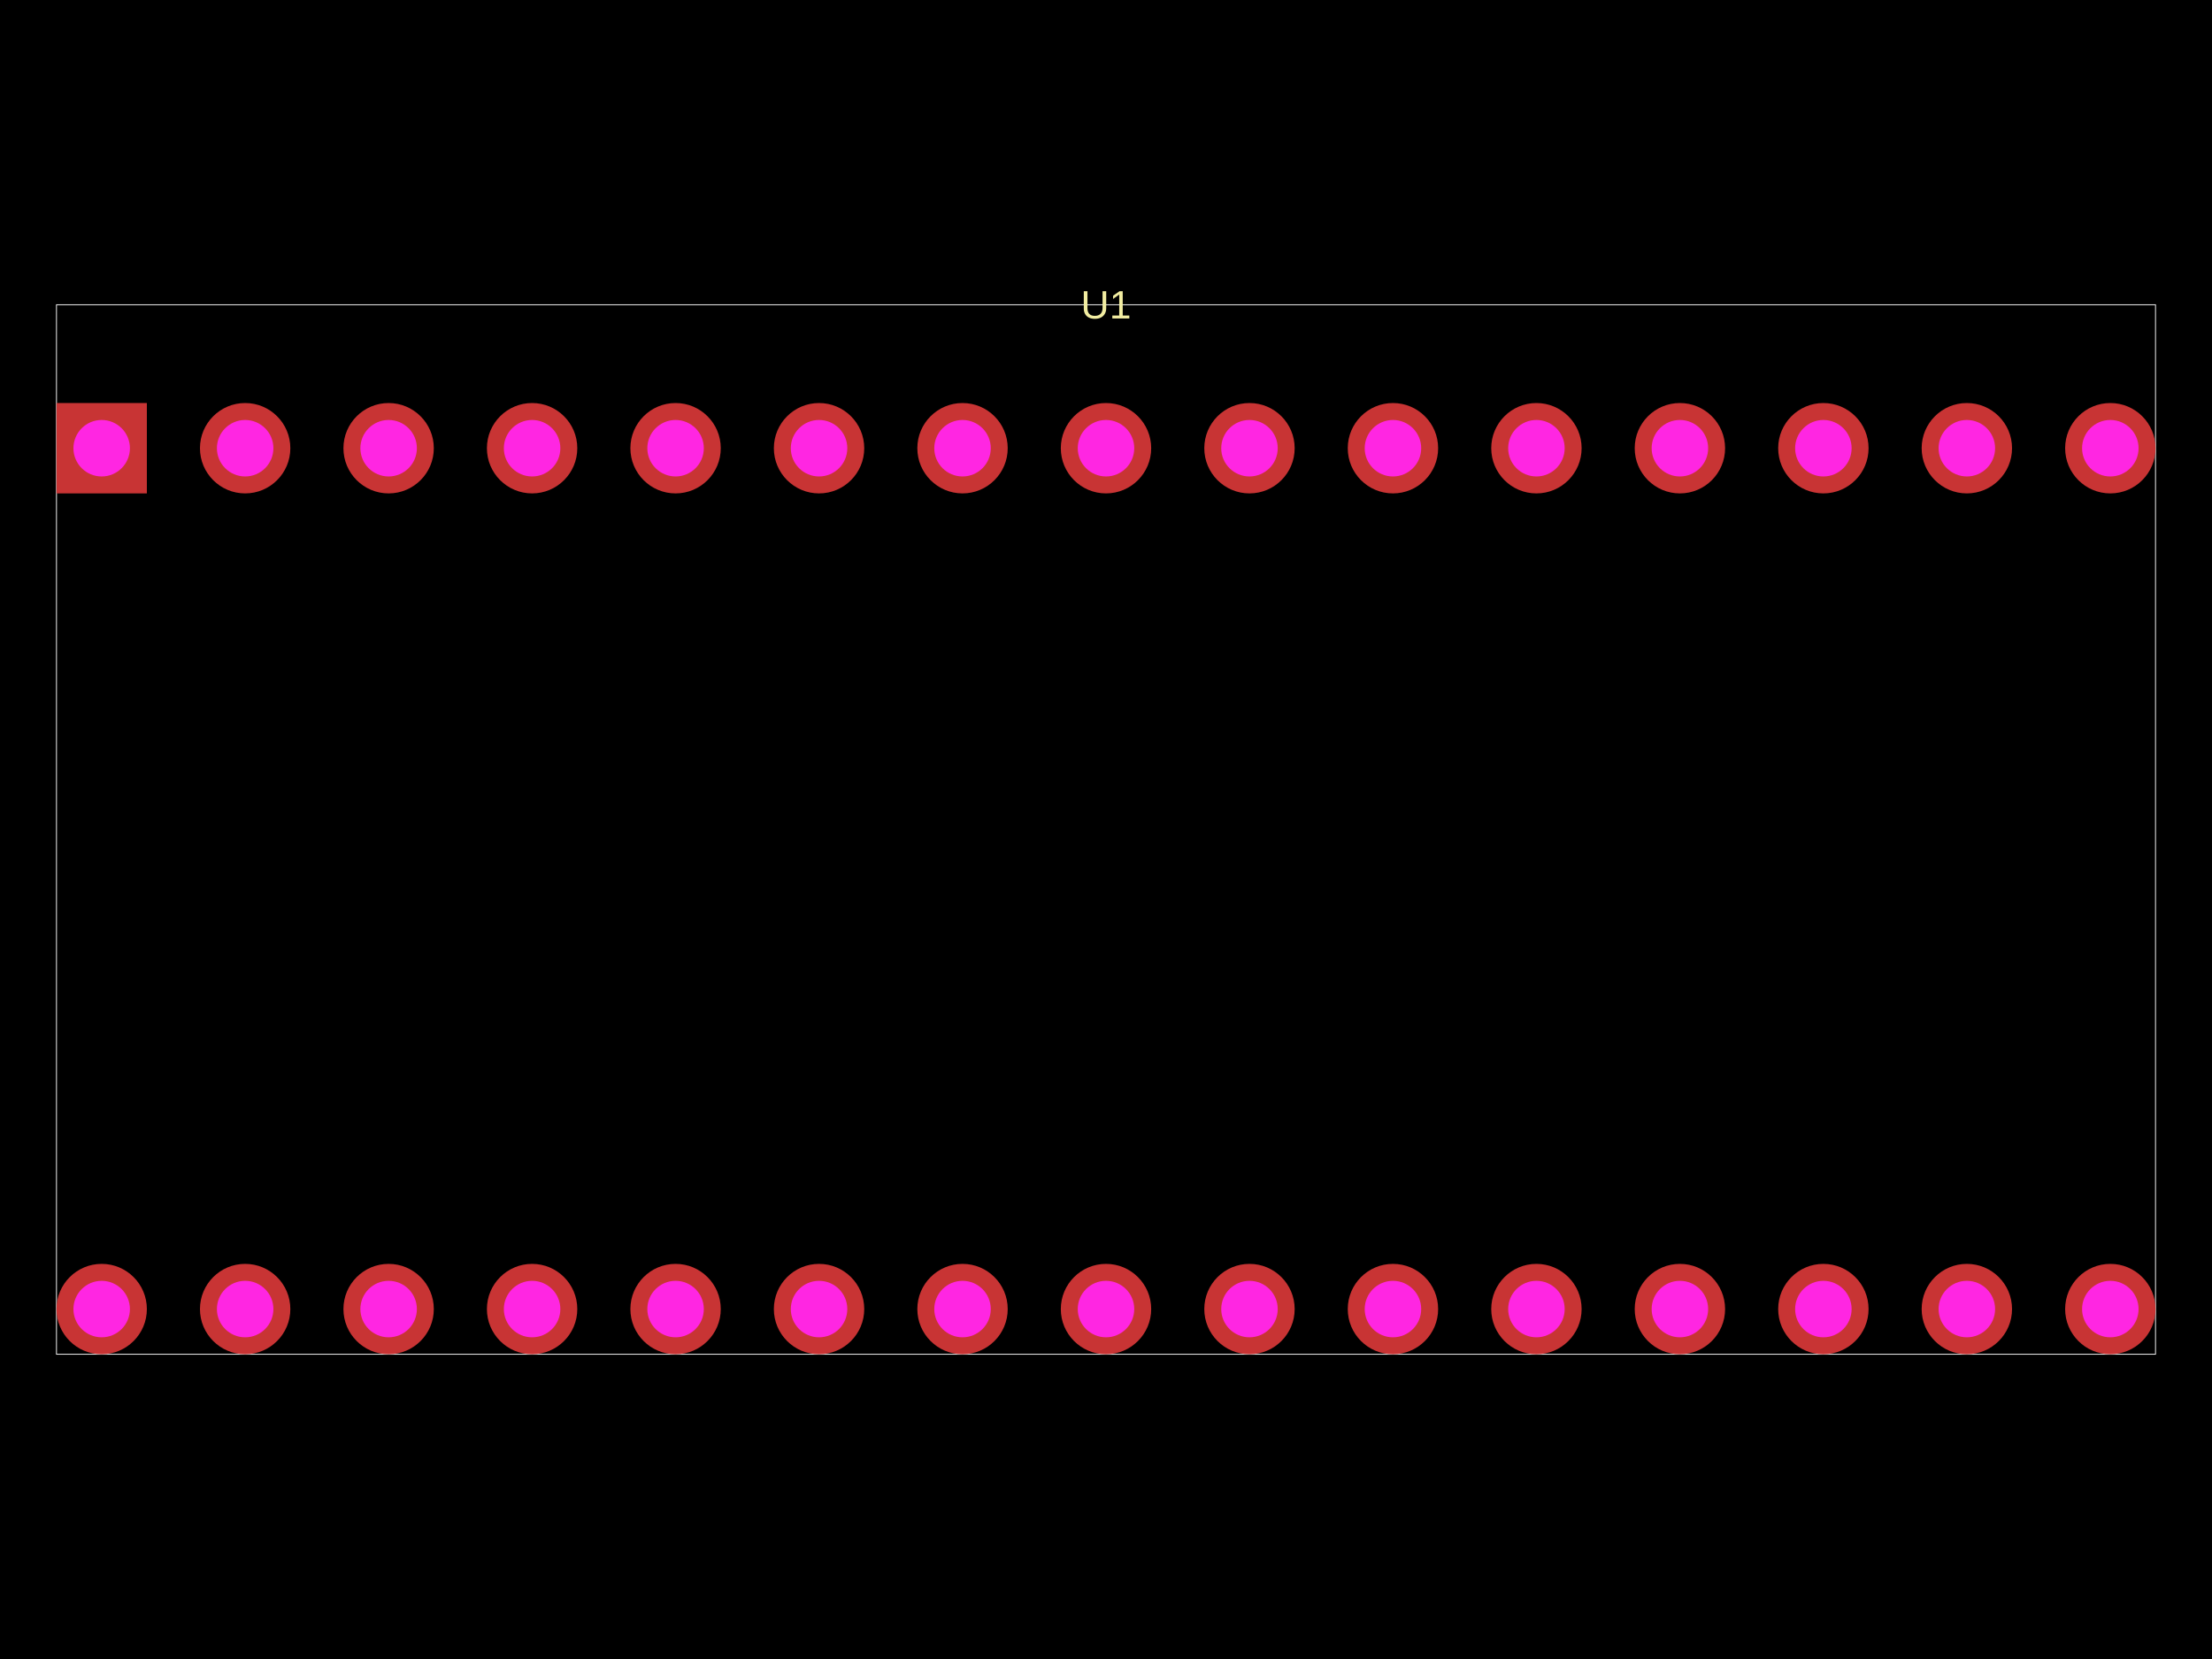
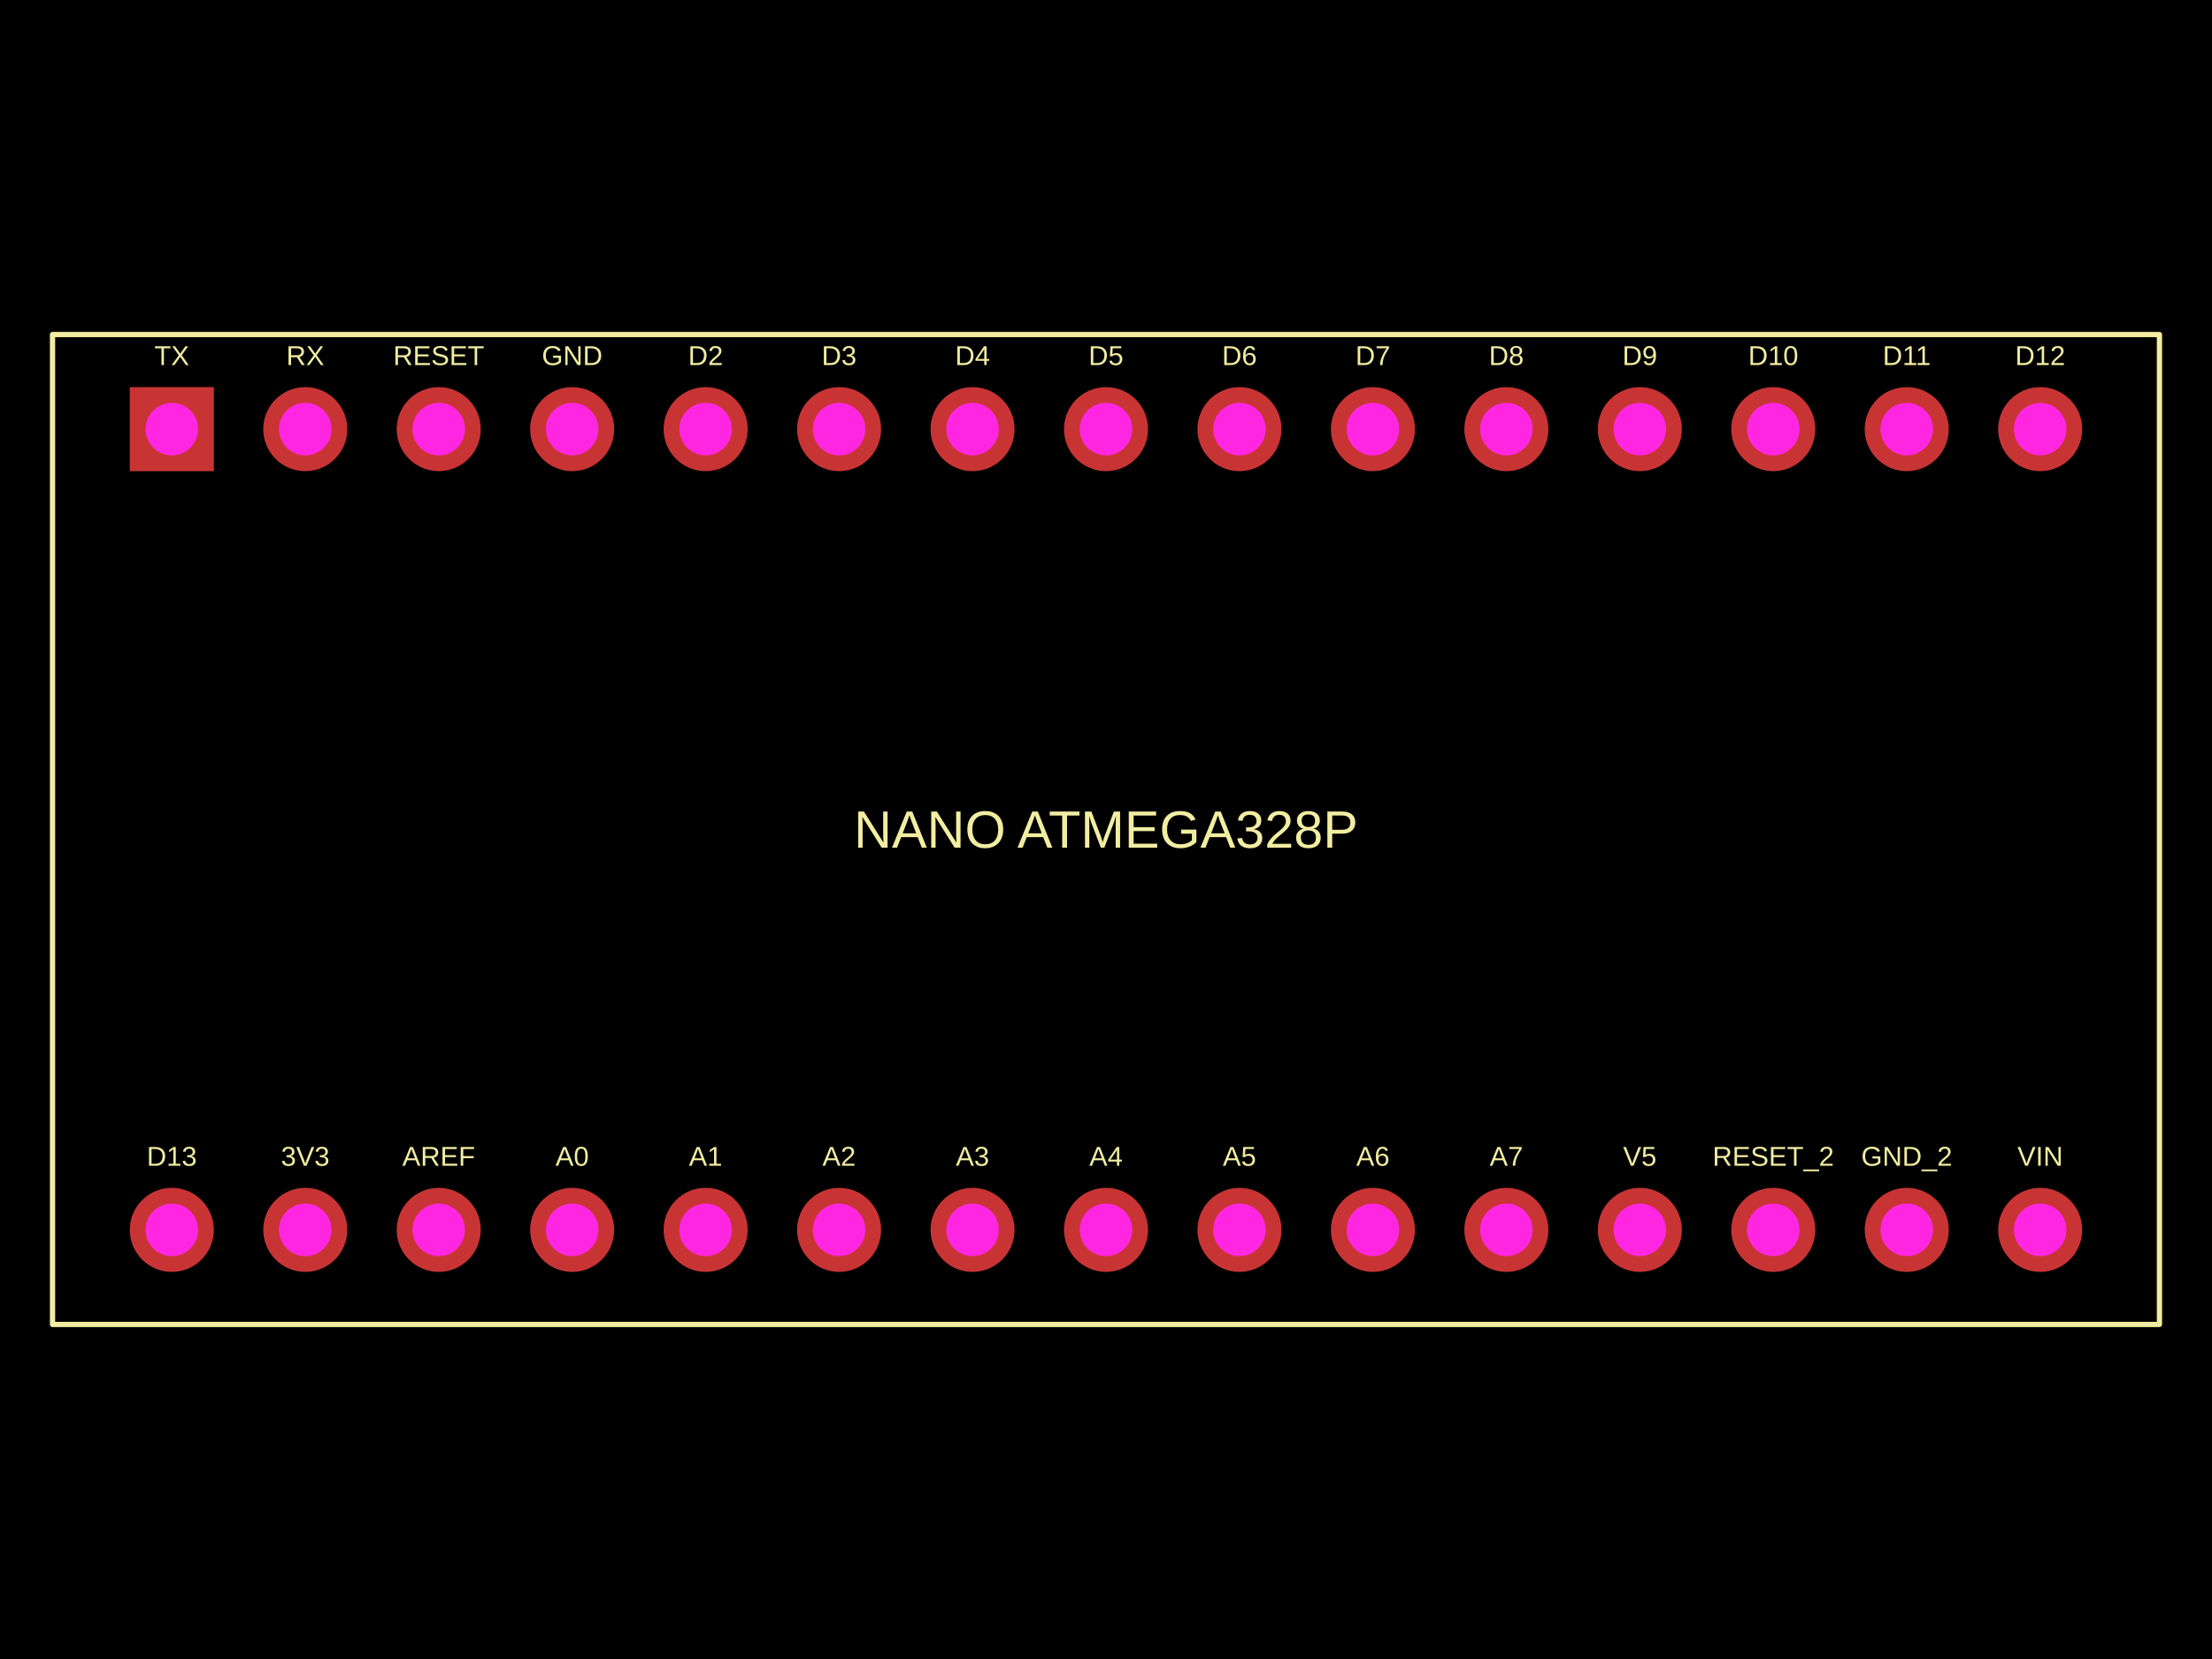
- <svg xmlns="http://www.w3.org/2000/svg" width="800" height="600" data-software-used-string="@tscircuit/core@0.0.1565">
+ <svg xmlns="http://www.w3.org/2000/svg" width="800" height="600" data-software-used-string="@tscircuit/core@0.0.1580">
  <style />
  <rect class="boundary" x="0" y="0" fill="#000" width="800" height="600" data-type="pcb_background" data-pcb-layer="global" />
-   <rect class="pcb-boundary" fill="none" stroke="#fff" stroke-width="0.3" x="20.429" y="110.215" width="759.142" height="379.571" data-type="pcb_boundary" data-pcb-layer="global" />
-   <text x="0" y="0" dx="0" dy="0" fill="#f2eda1" font-family="Arial, sans-serif" font-size="14.3" text-anchor="middle" dominant-baseline="central" transform="matrix(1,0,0,1,400,110.2145)" class="pcb-silkscreen-text pcb-silkscreen-top" data-pcb-silkscreen-text-id="pcb_silkscreen_text_0" stroke="none" data-type="pcb_silkscreen_text" data-pcb-layer="top">U1</text>
+   <rect class="pcb-boundary" fill="none" stroke="#fff" stroke-width="0.3" x="19.002" y="120.998" width="761.995" height="358.005" data-type="pcb_boundary" data-pcb-layer="global" />
+   <text x="0" y="0" dx="0" dy="0" fill="#f2eda1" font-family="Arial, sans-serif" font-size="9.881" text-anchor="middle" dominant-baseline="central" transform="matrix(1,0,0,1,62.13777,128.5986)" class="pcb-silkscreen-text pcb-silkscreen-top" data-pcb-silkscreen-text-id="pcb_silkscreen_text_0" stroke="none" data-type="pcb_silkscreen_text" data-pcb-layer="top">TX</text>
+   <text x="0" y="0" dx="0" dy="0" fill="#f2eda1" font-family="Arial, sans-serif" font-size="9.881" text-anchor="middle" dominant-baseline="central" transform="matrix(1,0,0,1,110.4038,128.5986)" class="pcb-silkscreen-text pcb-silkscreen-top" data-pcb-silkscreen-text-id="pcb_silkscreen_text_1" stroke="none" data-type="pcb_silkscreen_text" data-pcb-layer="top">RX</text>
+   <text x="0" y="0" dx="0" dy="0" fill="#f2eda1" font-family="Arial, sans-serif" font-size="9.881" text-anchor="middle" dominant-baseline="central" transform="matrix(1,0,0,1,158.6698,128.5986)" class="pcb-silkscreen-text pcb-silkscreen-top" data-pcb-silkscreen-text-id="pcb_silkscreen_text_2" stroke="none" data-type="pcb_silkscreen_text" data-pcb-layer="top">RESET</text>
+   <text x="0" y="0" dx="0" dy="0" fill="#f2eda1" font-family="Arial, sans-serif" font-size="9.881" text-anchor="middle" dominant-baseline="central" transform="matrix(1,0,0,1,206.9359,128.5986)" class="pcb-silkscreen-text pcb-silkscreen-top" data-pcb-silkscreen-text-id="pcb_silkscreen_text_3" stroke="none" data-type="pcb_silkscreen_text" data-pcb-layer="top">GND</text>
+   <text x="0" y="0" dx="0" dy="0" fill="#f2eda1" font-family="Arial, sans-serif" font-size="9.881" text-anchor="middle" dominant-baseline="central" transform="matrix(1,0,0,1,255.2019,128.5986)" class="pcb-silkscreen-text pcb-silkscreen-top" data-pcb-silkscreen-text-id="pcb_silkscreen_text_4" stroke="none" data-type="pcb_silkscreen_text" data-pcb-layer="top">D2</text>
+   <text x="0" y="0" dx="0" dy="0" fill="#f2eda1" font-family="Arial, sans-serif" font-size="9.881" text-anchor="middle" dominant-baseline="central" transform="matrix(1,0,0,1,303.4679,128.5986)" class="pcb-silkscreen-text pcb-silkscreen-top" data-pcb-silkscreen-text-id="pcb_silkscreen_text_5" stroke="none" data-type="pcb_silkscreen_text" data-pcb-layer="top">D3</text>
+   <text x="0" y="0" dx="0" dy="0" fill="#f2eda1" font-family="Arial, sans-serif" font-size="9.881" text-anchor="middle" dominant-baseline="central" transform="matrix(1,0,0,1,351.734,128.5986)" class="pcb-silkscreen-text pcb-silkscreen-top" data-pcb-silkscreen-text-id="pcb_silkscreen_text_6" stroke="none" data-type="pcb_silkscreen_text" data-pcb-layer="top">D4</text>
+   <text x="0" y="0" dx="0" dy="0" fill="#f2eda1" font-family="Arial, sans-serif" font-size="9.881" text-anchor="middle" dominant-baseline="central" transform="matrix(1,0,0,1,400,128.5986)" class="pcb-silkscreen-text pcb-silkscreen-top" data-pcb-silkscreen-text-id="pcb_silkscreen_text_7" stroke="none" data-type="pcb_silkscreen_text" data-pcb-layer="top">D5</text>
+   <text x="0" y="0" dx="0" dy="0" fill="#f2eda1" font-family="Arial, sans-serif" font-size="9.881" text-anchor="middle" dominant-baseline="central" transform="matrix(1,0,0,1,448.266,128.5986)" class="pcb-silkscreen-text pcb-silkscreen-top" data-pcb-silkscreen-text-id="pcb_silkscreen_text_8" stroke="none" data-type="pcb_silkscreen_text" data-pcb-layer="top">D6</text>
+   <text x="0" y="0" dx="0" dy="0" fill="#f2eda1" font-family="Arial, sans-serif" font-size="9.881" text-anchor="middle" dominant-baseline="central" transform="matrix(1,0,0,1,496.5321,128.5986)" class="pcb-silkscreen-text pcb-silkscreen-top" data-pcb-silkscreen-text-id="pcb_silkscreen_text_9" stroke="none" data-type="pcb_silkscreen_text" data-pcb-layer="top">D7</text>
+   <text x="0" y="0" dx="0" dy="0" fill="#f2eda1" font-family="Arial, sans-serif" font-size="9.881" text-anchor="middle" dominant-baseline="central" transform="matrix(1,0,0,1,544.7981,128.5986)" class="pcb-silkscreen-text pcb-silkscreen-top" data-pcb-silkscreen-text-id="pcb_silkscreen_text_10" stroke="none" data-type="pcb_silkscreen_text" data-pcb-layer="top">D8</text>
+   <text x="0" y="0" dx="0" dy="0" fill="#f2eda1" font-family="Arial, sans-serif" font-size="9.881" text-anchor="middle" dominant-baseline="central" transform="matrix(1,0,0,1,593.0641,128.5986)" class="pcb-silkscreen-text pcb-silkscreen-top" data-pcb-silkscreen-text-id="pcb_silkscreen_text_11" stroke="none" data-type="pcb_silkscreen_text" data-pcb-layer="top">D9</text>
+   <text x="0" y="0" dx="0" dy="0" fill="#f2eda1" font-family="Arial, sans-serif" font-size="9.881" text-anchor="middle" dominant-baseline="central" transform="matrix(1,0,0,1,641.3302,128.5986)" class="pcb-silkscreen-text pcb-silkscreen-top" data-pcb-silkscreen-text-id="pcb_silkscreen_text_12" stroke="none" data-type="pcb_silkscreen_text" data-pcb-layer="top">D10</text>
+   <text x="0" y="0" dx="0" dy="0" fill="#f2eda1" font-family="Arial, sans-serif" font-size="9.881" text-anchor="middle" dominant-baseline="central" transform="matrix(1,0,0,1,689.5962,128.5986)" class="pcb-silkscreen-text pcb-silkscreen-top" data-pcb-silkscreen-text-id="pcb_silkscreen_text_13" stroke="none" data-type="pcb_silkscreen_text" data-pcb-layer="top">D11</text>
+   <text x="0" y="0" dx="0" dy="0" fill="#f2eda1" font-family="Arial, sans-serif" font-size="9.881" text-anchor="middle" dominant-baseline="central" transform="matrix(1,0,0,1,737.8622,128.5986)" class="pcb-silkscreen-text pcb-silkscreen-top" data-pcb-silkscreen-text-id="pcb_silkscreen_text_14" stroke="none" data-type="pcb_silkscreen_text" data-pcb-layer="top">D12</text>
+   <text x="0" y="0" dx="0" dy="0" fill="#f2eda1" font-family="Arial, sans-serif" font-size="9.881" text-anchor="middle" dominant-baseline="central" transform="matrix(1,0,0,1,62.13777,418.1948)" class="pcb-silkscreen-text pcb-silkscreen-top" data-pcb-silkscreen-text-id="pcb_silkscreen_text_15" stroke="none" data-type="pcb_silkscreen_text" data-pcb-layer="top">D13</text>
+   <text x="0" y="0" dx="0" dy="0" fill="#f2eda1" font-family="Arial, sans-serif" font-size="9.881" text-anchor="middle" dominant-baseline="central" transform="matrix(1,0,0,1,110.4038,418.1948)" class="pcb-silkscreen-text pcb-silkscreen-top" data-pcb-silkscreen-text-id="pcb_silkscreen_text_16" stroke="none" data-type="pcb_silkscreen_text" data-pcb-layer="top">3V3</text>
+   <text x="0" y="0" dx="0" dy="0" fill="#f2eda1" font-family="Arial, sans-serif" font-size="9.881" text-anchor="middle" dominant-baseline="central" transform="matrix(1,0,0,1,158.6698,418.1948)" class="pcb-silkscreen-text pcb-silkscreen-top" data-pcb-silkscreen-text-id="pcb_silkscreen_text_17" stroke="none" data-type="pcb_silkscreen_text" data-pcb-layer="top">AREF</text>
+   <text x="0" y="0" dx="0" dy="0" fill="#f2eda1" font-family="Arial, sans-serif" font-size="9.881" text-anchor="middle" dominant-baseline="central" transform="matrix(1,0,0,1,206.9359,418.1948)" class="pcb-silkscreen-text pcb-silkscreen-top" data-pcb-silkscreen-text-id="pcb_silkscreen_text_18" stroke="none" data-type="pcb_silkscreen_text" data-pcb-layer="top">A0</text>
+   <text x="0" y="0" dx="0" dy="0" fill="#f2eda1" font-family="Arial, sans-serif" font-size="9.881" text-anchor="middle" dominant-baseline="central" transform="matrix(1,0,0,1,255.2019,418.1948)" class="pcb-silkscreen-text pcb-silkscreen-top" data-pcb-silkscreen-text-id="pcb_silkscreen_text_19" stroke="none" data-type="pcb_silkscreen_text" data-pcb-layer="top">A1</text>
+   <text x="0" y="0" dx="0" dy="0" fill="#f2eda1" font-family="Arial, sans-serif" font-size="9.881" text-anchor="middle" dominant-baseline="central" transform="matrix(1,0,0,1,303.4679,418.1948)" class="pcb-silkscreen-text pcb-silkscreen-top" data-pcb-silkscreen-text-id="pcb_silkscreen_text_20" stroke="none" data-type="pcb_silkscreen_text" data-pcb-layer="top">A2</text>
+   <text x="0" y="0" dx="0" dy="0" fill="#f2eda1" font-family="Arial, sans-serif" font-size="9.881" text-anchor="middle" dominant-baseline="central" transform="matrix(1,0,0,1,351.734,418.1948)" class="pcb-silkscreen-text pcb-silkscreen-top" data-pcb-silkscreen-text-id="pcb_silkscreen_text_21" stroke="none" data-type="pcb_silkscreen_text" data-pcb-layer="top">A3</text>
+   <text x="0" y="0" dx="0" dy="0" fill="#f2eda1" font-family="Arial, sans-serif" font-size="9.881" text-anchor="middle" dominant-baseline="central" transform="matrix(1,0,0,1,400,418.1948)" class="pcb-silkscreen-text pcb-silkscreen-top" data-pcb-silkscreen-text-id="pcb_silkscreen_text_22" stroke="none" data-type="pcb_silkscreen_text" data-pcb-layer="top">A4</text>
+   <text x="0" y="0" dx="0" dy="0" fill="#f2eda1" font-family="Arial, sans-serif" font-size="9.881" text-anchor="middle" dominant-baseline="central" transform="matrix(1,0,0,1,448.266,418.1948)" class="pcb-silkscreen-text pcb-silkscreen-top" data-pcb-silkscreen-text-id="pcb_silkscreen_text_23" stroke="none" data-type="pcb_silkscreen_text" data-pcb-layer="top">A5</text>
+   <text x="0" y="0" dx="0" dy="0" fill="#f2eda1" font-family="Arial, sans-serif" font-size="9.881" text-anchor="middle" dominant-baseline="central" transform="matrix(1,0,0,1,496.5321,418.1948)" class="pcb-silkscreen-text pcb-silkscreen-top" data-pcb-silkscreen-text-id="pcb_silkscreen_text_24" stroke="none" data-type="pcb_silkscreen_text" data-pcb-layer="top">A6</text>
+   <text x="0" y="0" dx="0" dy="0" fill="#f2eda1" font-family="Arial, sans-serif" font-size="9.881" text-anchor="middle" dominant-baseline="central" transform="matrix(1,0,0,1,544.7981,418.1948)" class="pcb-silkscreen-text pcb-silkscreen-top" data-pcb-silkscreen-text-id="pcb_silkscreen_text_25" stroke="none" data-type="pcb_silkscreen_text" data-pcb-layer="top">A7</text>
+   <text x="0" y="0" dx="0" dy="0" fill="#f2eda1" font-family="Arial, sans-serif" font-size="9.881" text-anchor="middle" dominant-baseline="central" transform="matrix(1,0,0,1,593.0641,418.1948)" class="pcb-silkscreen-text pcb-silkscreen-top" data-pcb-silkscreen-text-id="pcb_silkscreen_text_26" stroke="none" data-type="pcb_silkscreen_text" data-pcb-layer="top">V5</text>
+   <text x="0" y="0" dx="0" dy="0" fill="#f2eda1" font-family="Arial, sans-serif" font-size="9.881" text-anchor="middle" dominant-baseline="central" transform="matrix(1,0,0,1,641.3302,418.1948)" class="pcb-silkscreen-text pcb-silkscreen-top" data-pcb-silkscreen-text-id="pcb_silkscreen_text_27" stroke="none" data-type="pcb_silkscreen_text" data-pcb-layer="top">RESET_2</text>
+   <text x="0" y="0" dx="0" dy="0" fill="#f2eda1" font-family="Arial, sans-serif" font-size="9.881" text-anchor="middle" dominant-baseline="central" transform="matrix(1,0,0,1,689.5962,418.1948)" class="pcb-silkscreen-text pcb-silkscreen-top" data-pcb-silkscreen-text-id="pcb_silkscreen_text_28" stroke="none" data-type="pcb_silkscreen_text" data-pcb-layer="top">GND_2</text>
+   <text x="0" y="0" dx="0" dy="0" fill="#f2eda1" font-family="Arial, sans-serif" font-size="9.881" text-anchor="middle" dominant-baseline="central" transform="matrix(1,0,0,1,737.8622,418.1948)" class="pcb-silkscreen-text pcb-silkscreen-top" data-pcb-silkscreen-text-id="pcb_silkscreen_text_29" stroke="none" data-type="pcb_silkscreen_text" data-pcb-layer="top">VIN</text>
+   <path class="pcb-silkscreen pcb-silkscreen-top" d="M 19.002 479.002 L 780.998 479.002 L 780.998 120.998 L 19.002 120.998 L 19.002 479.002 Z" fill="none" stroke="#f2eda1" stroke-width="1.9" stroke-linecap="round" stroke-linejoin="round" data-pcb-component-id="pcb_component_0" data-pcb-silkscreen-path-id="pcb_silkscreen_path_0" data-type="pcb_silkscreen_path" data-pcb-layer="top" />
+   <text x="0" y="0" dx="0" dy="0" fill="#f2eda1" font-family="Arial, sans-serif" font-size="19.002" text-anchor="middle" dominant-baseline="central" transform="matrix(1,0,0,1,400,300)" class="pcb-silkscreen-text pcb-silkscreen-top" data-pcb-silkscreen-text-id="pcb_silkscreen_text_30" stroke="none" data-type="pcb_silkscreen_text" data-pcb-layer="top">NANO ATMEGA328P</text>
  <g data-type="pcb_plated_hole" data-pcb-layer="through" data-pad-name="U1.TX">
-     <rect class="pcb-hole-outer-pad" fill="rgb(200, 52, 52)" x="20.429" y="145.761" width="32.686" height="32.686" data-type="pcb_plated_hole" data-pcb-layer="top" />
-     <circle class="pcb-hole-inner" fill="#FF26E2" cx="36.772" cy="162.104" r="10.215" data-type="pcb_plated_hole_drill" data-pcb-layer="drill" />
+     <rect class="pcb-hole-outer-pad" fill="rgb(200, 52, 52)" x="46.936" y="140" width="30.404" height="30.404" data-type="pcb_plated_hole" data-pcb-layer="top" />
+     <circle class="pcb-hole-inner" fill="#FF26E2" cx="62.138" cy="155.202" r="9.501" data-type="pcb_plated_hole_drill" data-pcb-layer="drill" />
  </g>
  <g data-type="pcb_plated_hole" data-pcb-layer="through" data-pad-name="U1.RX">
-     <circle class="pcb-hole-outer" fill="rgb(200, 52, 52)" cx="88.662" cy="162.104" r="16.343" data-type="pcb_plated_hole" data-pcb-layer="top" />
-     <circle class="pcb-hole-inner" fill="#FF26E2" cx="88.662" cy="162.104" r="10.215" data-type="pcb_plated_hole_drill" data-pcb-layer="drill" />
+     <circle class="pcb-hole-outer" fill="rgb(200, 52, 52)" cx="110.404" cy="155.202" r="15.202" data-type="pcb_plated_hole" data-pcb-layer="top" />
+     <circle class="pcb-hole-inner" fill="#FF26E2" cx="110.404" cy="155.202" r="9.501" data-type="pcb_plated_hole_drill" data-pcb-layer="drill" />
  </g>
  <g data-type="pcb_plated_hole" data-pcb-layer="through" data-pad-name="U1.RESET">
-     <circle class="pcb-hole-outer" fill="rgb(200, 52, 52)" cx="140.552" cy="162.104" r="16.343" data-type="pcb_plated_hole" data-pcb-layer="top" />
-     <circle class="pcb-hole-inner" fill="#FF26E2" cx="140.552" cy="162.104" r="10.215" data-type="pcb_plated_hole_drill" data-pcb-layer="drill" />
+     <circle class="pcb-hole-outer" fill="rgb(200, 52, 52)" cx="158.67" cy="155.202" r="15.202" data-type="pcb_plated_hole" data-pcb-layer="top" />
+     <circle class="pcb-hole-inner" fill="#FF26E2" cx="158.67" cy="155.202" r="9.501" data-type="pcb_plated_hole_drill" data-pcb-layer="drill" />
  </g>
  <g data-type="pcb_plated_hole" data-pcb-layer="through" data-pad-name="U1.GND">
-     <circle class="pcb-hole-outer" fill="rgb(200, 52, 52)" cx="192.441" cy="162.104" r="16.343" data-type="pcb_plated_hole" data-pcb-layer="top" />
-     <circle class="pcb-hole-inner" fill="#FF26E2" cx="192.441" cy="162.104" r="10.215" data-type="pcb_plated_hole_drill" data-pcb-layer="drill" />
+     <circle class="pcb-hole-outer" fill="rgb(200, 52, 52)" cx="206.936" cy="155.202" r="15.202" data-type="pcb_plated_hole" data-pcb-layer="top" />
+     <circle class="pcb-hole-inner" fill="#FF26E2" cx="206.936" cy="155.202" r="9.501" data-type="pcb_plated_hole_drill" data-pcb-layer="drill" />
  </g>
  <g data-type="pcb_plated_hole" data-pcb-layer="through" data-pad-name="U1.D2">
-     <circle class="pcb-hole-outer" fill="rgb(200, 52, 52)" cx="244.331" cy="162.104" r="16.343" data-type="pcb_plated_hole" data-pcb-layer="top" />
-     <circle class="pcb-hole-inner" fill="#FF26E2" cx="244.331" cy="162.104" r="10.215" data-type="pcb_plated_hole_drill" data-pcb-layer="drill" />
+     <circle class="pcb-hole-outer" fill="rgb(200, 52, 52)" cx="255.202" cy="155.202" r="15.202" data-type="pcb_plated_hole" data-pcb-layer="top" />
+     <circle class="pcb-hole-inner" fill="#FF26E2" cx="255.202" cy="155.202" r="9.501" data-type="pcb_plated_hole_drill" data-pcb-layer="drill" />
  </g>
  <g data-type="pcb_plated_hole" data-pcb-layer="through" data-pad-name="U1.D3">
-     <circle class="pcb-hole-outer" fill="rgb(200, 52, 52)" cx="296.221" cy="162.104" r="16.343" data-type="pcb_plated_hole" data-pcb-layer="top" />
-     <circle class="pcb-hole-inner" fill="#FF26E2" cx="296.221" cy="162.104" r="10.215" data-type="pcb_plated_hole_drill" data-pcb-layer="drill" />
+     <circle class="pcb-hole-outer" fill="rgb(200, 52, 52)" cx="303.468" cy="155.202" r="15.202" data-type="pcb_plated_hole" data-pcb-layer="top" />
+     <circle class="pcb-hole-inner" fill="#FF26E2" cx="303.468" cy="155.202" r="9.501" data-type="pcb_plated_hole_drill" data-pcb-layer="drill" />
  </g>
  <g data-type="pcb_plated_hole" data-pcb-layer="through" data-pad-name="U1.D4">
-     <circle class="pcb-hole-outer" fill="rgb(200, 52, 52)" cx="348.11" cy="162.104" r="16.343" data-type="pcb_plated_hole" data-pcb-layer="top" />
-     <circle class="pcb-hole-inner" fill="#FF26E2" cx="348.11" cy="162.104" r="10.215" data-type="pcb_plated_hole_drill" data-pcb-layer="drill" />
+     <circle class="pcb-hole-outer" fill="rgb(200, 52, 52)" cx="351.734" cy="155.202" r="15.202" data-type="pcb_plated_hole" data-pcb-layer="top" />
+     <circle class="pcb-hole-inner" fill="#FF26E2" cx="351.734" cy="155.202" r="9.501" data-type="pcb_plated_hole_drill" data-pcb-layer="drill" />
  </g>
  <g data-type="pcb_plated_hole" data-pcb-layer="through" data-pad-name="U1.D5">
-     <circle class="pcb-hole-outer" fill="rgb(200, 52, 52)" cx="400" cy="162.104" r="16.343" data-type="pcb_plated_hole" data-pcb-layer="top" />
-     <circle class="pcb-hole-inner" fill="#FF26E2" cx="400" cy="162.104" r="10.215" data-type="pcb_plated_hole_drill" data-pcb-layer="drill" />
+     <circle class="pcb-hole-outer" fill="rgb(200, 52, 52)" cx="400" cy="155.202" r="15.202" data-type="pcb_plated_hole" data-pcb-layer="top" />
+     <circle class="pcb-hole-inner" fill="#FF26E2" cx="400" cy="155.202" r="9.501" data-type="pcb_plated_hole_drill" data-pcb-layer="drill" />
  </g>
  <g data-type="pcb_plated_hole" data-pcb-layer="through" data-pad-name="U1.D6">
-     <circle class="pcb-hole-outer" fill="rgb(200, 52, 52)" cx="451.89" cy="162.104" r="16.343" data-type="pcb_plated_hole" data-pcb-layer="top" />
-     <circle class="pcb-hole-inner" fill="#FF26E2" cx="451.89" cy="162.104" r="10.215" data-type="pcb_plated_hole_drill" data-pcb-layer="drill" />
+     <circle class="pcb-hole-outer" fill="rgb(200, 52, 52)" cx="448.266" cy="155.202" r="15.202" data-type="pcb_plated_hole" data-pcb-layer="top" />
+     <circle class="pcb-hole-inner" fill="#FF26E2" cx="448.266" cy="155.202" r="9.501" data-type="pcb_plated_hole_drill" data-pcb-layer="drill" />
  </g>
  <g data-type="pcb_plated_hole" data-pcb-layer="through" data-pad-name="U1.D7">
-     <circle class="pcb-hole-outer" fill="rgb(200, 52, 52)" cx="503.779" cy="162.104" r="16.343" data-type="pcb_plated_hole" data-pcb-layer="top" />
-     <circle class="pcb-hole-inner" fill="#FF26E2" cx="503.779" cy="162.104" r="10.215" data-type="pcb_plated_hole_drill" data-pcb-layer="drill" />
+     <circle class="pcb-hole-outer" fill="rgb(200, 52, 52)" cx="496.532" cy="155.202" r="15.202" data-type="pcb_plated_hole" data-pcb-layer="top" />
+     <circle class="pcb-hole-inner" fill="#FF26E2" cx="496.532" cy="155.202" r="9.501" data-type="pcb_plated_hole_drill" data-pcb-layer="drill" />
  </g>
  <g data-type="pcb_plated_hole" data-pcb-layer="through" data-pad-name="U1.D8">
-     <circle class="pcb-hole-outer" fill="rgb(200, 52, 52)" cx="555.669" cy="162.104" r="16.343" data-type="pcb_plated_hole" data-pcb-layer="top" />
-     <circle class="pcb-hole-inner" fill="#FF26E2" cx="555.669" cy="162.104" r="10.215" data-type="pcb_plated_hole_drill" data-pcb-layer="drill" />
+     <circle class="pcb-hole-outer" fill="rgb(200, 52, 52)" cx="544.798" cy="155.202" r="15.202" data-type="pcb_plated_hole" data-pcb-layer="top" />
+     <circle class="pcb-hole-inner" fill="#FF26E2" cx="544.798" cy="155.202" r="9.501" data-type="pcb_plated_hole_drill" data-pcb-layer="drill" />
  </g>
  <g data-type="pcb_plated_hole" data-pcb-layer="through" data-pad-name="U1.D9">
-     <circle class="pcb-hole-outer" fill="rgb(200, 52, 52)" cx="607.559" cy="162.104" r="16.343" data-type="pcb_plated_hole" data-pcb-layer="top" />
-     <circle class="pcb-hole-inner" fill="#FF26E2" cx="607.559" cy="162.104" r="10.215" data-type="pcb_plated_hole_drill" data-pcb-layer="drill" />
+     <circle class="pcb-hole-outer" fill="rgb(200, 52, 52)" cx="593.064" cy="155.202" r="15.202" data-type="pcb_plated_hole" data-pcb-layer="top" />
+     <circle class="pcb-hole-inner" fill="#FF26E2" cx="593.064" cy="155.202" r="9.501" data-type="pcb_plated_hole_drill" data-pcb-layer="drill" />
  </g>
  <g data-type="pcb_plated_hole" data-pcb-layer="through" data-pad-name="U1.D10">
-     <circle class="pcb-hole-outer" fill="rgb(200, 52, 52)" cx="659.448" cy="162.104" r="16.343" data-type="pcb_plated_hole" data-pcb-layer="top" />
-     <circle class="pcb-hole-inner" fill="#FF26E2" cx="659.448" cy="162.104" r="10.215" data-type="pcb_plated_hole_drill" data-pcb-layer="drill" />
+     <circle class="pcb-hole-outer" fill="rgb(200, 52, 52)" cx="641.33" cy="155.202" r="15.202" data-type="pcb_plated_hole" data-pcb-layer="top" />
+     <circle class="pcb-hole-inner" fill="#FF26E2" cx="641.33" cy="155.202" r="9.501" data-type="pcb_plated_hole_drill" data-pcb-layer="drill" />
  </g>
  <g data-type="pcb_plated_hole" data-pcb-layer="through" data-pad-name="U1.D11">
-     <circle class="pcb-hole-outer" fill="rgb(200, 52, 52)" cx="711.338" cy="162.104" r="16.343" data-type="pcb_plated_hole" data-pcb-layer="top" />
-     <circle class="pcb-hole-inner" fill="#FF26E2" cx="711.338" cy="162.104" r="10.215" data-type="pcb_plated_hole_drill" data-pcb-layer="drill" />
+     <circle class="pcb-hole-outer" fill="rgb(200, 52, 52)" cx="689.596" cy="155.202" r="15.202" data-type="pcb_plated_hole" data-pcb-layer="top" />
+     <circle class="pcb-hole-inner" fill="#FF26E2" cx="689.596" cy="155.202" r="9.501" data-type="pcb_plated_hole_drill" data-pcb-layer="drill" />
  </g>
  <g data-type="pcb_plated_hole" data-pcb-layer="through" data-pad-name="U1.D12">
-     <circle class="pcb-hole-outer" fill="rgb(200, 52, 52)" cx="763.228" cy="162.104" r="16.343" data-type="pcb_plated_hole" data-pcb-layer="top" />
-     <circle class="pcb-hole-inner" fill="#FF26E2" cx="763.228" cy="162.104" r="10.215" data-type="pcb_plated_hole_drill" data-pcb-layer="drill" />
+     <circle class="pcb-hole-outer" fill="rgb(200, 52, 52)" cx="737.862" cy="155.202" r="15.202" data-type="pcb_plated_hole" data-pcb-layer="top" />
+     <circle class="pcb-hole-inner" fill="#FF26E2" cx="737.862" cy="155.202" r="9.501" data-type="pcb_plated_hole_drill" data-pcb-layer="drill" />
  </g>
  <g data-type="pcb_plated_hole" data-pcb-layer="through" data-pad-name="U1.D13">
-     <circle class="pcb-hole-outer" fill="rgb(200, 52, 52)" cx="36.772" cy="473.442" r="16.343" data-type="pcb_plated_hole" data-pcb-layer="top" />
-     <circle class="pcb-hole-inner" fill="#FF26E2" cx="36.772" cy="473.442" r="10.215" data-type="pcb_plated_hole_drill" data-pcb-layer="drill" />
+     <circle class="pcb-hole-outer" fill="rgb(200, 52, 52)" cx="62.138" cy="444.798" r="15.202" data-type="pcb_plated_hole" data-pcb-layer="top" />
+     <circle class="pcb-hole-inner" fill="#FF26E2" cx="62.138" cy="444.798" r="9.501" data-type="pcb_plated_hole_drill" data-pcb-layer="drill" />
  </g>
  <g data-type="pcb_plated_hole" data-pcb-layer="through" data-pad-name="U1.3V3">
-     <circle class="pcb-hole-outer" fill="rgb(200, 52, 52)" cx="88.662" cy="473.442" r="16.343" data-type="pcb_plated_hole" data-pcb-layer="top" />
-     <circle class="pcb-hole-inner" fill="#FF26E2" cx="88.662" cy="473.442" r="10.215" data-type="pcb_plated_hole_drill" data-pcb-layer="drill" />
+     <circle class="pcb-hole-outer" fill="rgb(200, 52, 52)" cx="110.404" cy="444.798" r="15.202" data-type="pcb_plated_hole" data-pcb-layer="top" />
+     <circle class="pcb-hole-inner" fill="#FF26E2" cx="110.404" cy="444.798" r="9.501" data-type="pcb_plated_hole_drill" data-pcb-layer="drill" />
  </g>
  <g data-type="pcb_plated_hole" data-pcb-layer="through" data-pad-name="U1.AREF">
-     <circle class="pcb-hole-outer" fill="rgb(200, 52, 52)" cx="140.552" cy="473.442" r="16.343" data-type="pcb_plated_hole" data-pcb-layer="top" />
-     <circle class="pcb-hole-inner" fill="#FF26E2" cx="140.552" cy="473.442" r="10.215" data-type="pcb_plated_hole_drill" data-pcb-layer="drill" />
+     <circle class="pcb-hole-outer" fill="rgb(200, 52, 52)" cx="158.67" cy="444.798" r="15.202" data-type="pcb_plated_hole" data-pcb-layer="top" />
+     <circle class="pcb-hole-inner" fill="#FF26E2" cx="158.67" cy="444.798" r="9.501" data-type="pcb_plated_hole_drill" data-pcb-layer="drill" />
  </g>
  <g data-type="pcb_plated_hole" data-pcb-layer="through" data-pad-name="U1.A0">
-     <circle class="pcb-hole-outer" fill="rgb(200, 52, 52)" cx="192.441" cy="473.442" r="16.343" data-type="pcb_plated_hole" data-pcb-layer="top" />
-     <circle class="pcb-hole-inner" fill="#FF26E2" cx="192.441" cy="473.442" r="10.215" data-type="pcb_plated_hole_drill" data-pcb-layer="drill" />
+     <circle class="pcb-hole-outer" fill="rgb(200, 52, 52)" cx="206.936" cy="444.798" r="15.202" data-type="pcb_plated_hole" data-pcb-layer="top" />
+     <circle class="pcb-hole-inner" fill="#FF26E2" cx="206.936" cy="444.798" r="9.501" data-type="pcb_plated_hole_drill" data-pcb-layer="drill" />
  </g>
  <g data-type="pcb_plated_hole" data-pcb-layer="through" data-pad-name="U1.A1">
-     <circle class="pcb-hole-outer" fill="rgb(200, 52, 52)" cx="244.331" cy="473.442" r="16.343" data-type="pcb_plated_hole" data-pcb-layer="top" />
-     <circle class="pcb-hole-inner" fill="#FF26E2" cx="244.331" cy="473.442" r="10.215" data-type="pcb_plated_hole_drill" data-pcb-layer="drill" />
+     <circle class="pcb-hole-outer" fill="rgb(200, 52, 52)" cx="255.202" cy="444.798" r="15.202" data-type="pcb_plated_hole" data-pcb-layer="top" />
+     <circle class="pcb-hole-inner" fill="#FF26E2" cx="255.202" cy="444.798" r="9.501" data-type="pcb_plated_hole_drill" data-pcb-layer="drill" />
  </g>
  <g data-type="pcb_plated_hole" data-pcb-layer="through" data-pad-name="U1.A2">
-     <circle class="pcb-hole-outer" fill="rgb(200, 52, 52)" cx="296.221" cy="473.442" r="16.343" data-type="pcb_plated_hole" data-pcb-layer="top" />
-     <circle class="pcb-hole-inner" fill="#FF26E2" cx="296.221" cy="473.442" r="10.215" data-type="pcb_plated_hole_drill" data-pcb-layer="drill" />
+     <circle class="pcb-hole-outer" fill="rgb(200, 52, 52)" cx="303.468" cy="444.798" r="15.202" data-type="pcb_plated_hole" data-pcb-layer="top" />
+     <circle class="pcb-hole-inner" fill="#FF26E2" cx="303.468" cy="444.798" r="9.501" data-type="pcb_plated_hole_drill" data-pcb-layer="drill" />
  </g>
  <g data-type="pcb_plated_hole" data-pcb-layer="through" data-pad-name="U1.A3">
-     <circle class="pcb-hole-outer" fill="rgb(200, 52, 52)" cx="348.11" cy="473.442" r="16.343" data-type="pcb_plated_hole" data-pcb-layer="top" />
-     <circle class="pcb-hole-inner" fill="#FF26E2" cx="348.11" cy="473.442" r="10.215" data-type="pcb_plated_hole_drill" data-pcb-layer="drill" />
+     <circle class="pcb-hole-outer" fill="rgb(200, 52, 52)" cx="351.734" cy="444.798" r="15.202" data-type="pcb_plated_hole" data-pcb-layer="top" />
+     <circle class="pcb-hole-inner" fill="#FF26E2" cx="351.734" cy="444.798" r="9.501" data-type="pcb_plated_hole_drill" data-pcb-layer="drill" />
  </g>
  <g data-type="pcb_plated_hole" data-pcb-layer="through" data-pad-name="U1.A4">
-     <circle class="pcb-hole-outer" fill="rgb(200, 52, 52)" cx="400" cy="473.442" r="16.343" data-type="pcb_plated_hole" data-pcb-layer="top" />
-     <circle class="pcb-hole-inner" fill="#FF26E2" cx="400" cy="473.442" r="10.215" data-type="pcb_plated_hole_drill" data-pcb-layer="drill" />
+     <circle class="pcb-hole-outer" fill="rgb(200, 52, 52)" cx="400" cy="444.798" r="15.202" data-type="pcb_plated_hole" data-pcb-layer="top" />
+     <circle class="pcb-hole-inner" fill="#FF26E2" cx="400" cy="444.798" r="9.501" data-type="pcb_plated_hole_drill" data-pcb-layer="drill" />
  </g>
  <g data-type="pcb_plated_hole" data-pcb-layer="through" data-pad-name="U1.A5">
-     <circle class="pcb-hole-outer" fill="rgb(200, 52, 52)" cx="451.89" cy="473.442" r="16.343" data-type="pcb_plated_hole" data-pcb-layer="top" />
-     <circle class="pcb-hole-inner" fill="#FF26E2" cx="451.89" cy="473.442" r="10.215" data-type="pcb_plated_hole_drill" data-pcb-layer="drill" />
+     <circle class="pcb-hole-outer" fill="rgb(200, 52, 52)" cx="448.266" cy="444.798" r="15.202" data-type="pcb_plated_hole" data-pcb-layer="top" />
+     <circle class="pcb-hole-inner" fill="#FF26E2" cx="448.266" cy="444.798" r="9.501" data-type="pcb_plated_hole_drill" data-pcb-layer="drill" />
  </g>
  <g data-type="pcb_plated_hole" data-pcb-layer="through" data-pad-name="U1.A6">
-     <circle class="pcb-hole-outer" fill="rgb(200, 52, 52)" cx="503.779" cy="473.442" r="16.343" data-type="pcb_plated_hole" data-pcb-layer="top" />
-     <circle class="pcb-hole-inner" fill="#FF26E2" cx="503.779" cy="473.442" r="10.215" data-type="pcb_plated_hole_drill" data-pcb-layer="drill" />
+     <circle class="pcb-hole-outer" fill="rgb(200, 52, 52)" cx="496.532" cy="444.798" r="15.202" data-type="pcb_plated_hole" data-pcb-layer="top" />
+     <circle class="pcb-hole-inner" fill="#FF26E2" cx="496.532" cy="444.798" r="9.501" data-type="pcb_plated_hole_drill" data-pcb-layer="drill" />
  </g>
  <g data-type="pcb_plated_hole" data-pcb-layer="through" data-pad-name="U1.A7">
-     <circle class="pcb-hole-outer" fill="rgb(200, 52, 52)" cx="555.669" cy="473.442" r="16.343" data-type="pcb_plated_hole" data-pcb-layer="top" />
-     <circle class="pcb-hole-inner" fill="#FF26E2" cx="555.669" cy="473.442" r="10.215" data-type="pcb_plated_hole_drill" data-pcb-layer="drill" />
+     <circle class="pcb-hole-outer" fill="rgb(200, 52, 52)" cx="544.798" cy="444.798" r="15.202" data-type="pcb_plated_hole" data-pcb-layer="top" />
+     <circle class="pcb-hole-inner" fill="#FF26E2" cx="544.798" cy="444.798" r="9.501" data-type="pcb_plated_hole_drill" data-pcb-layer="drill" />
  </g>
  <g data-type="pcb_plated_hole" data-pcb-layer="through" data-pad-name="U1.V5">
-     <circle class="pcb-hole-outer" fill="rgb(200, 52, 52)" cx="607.559" cy="473.442" r="16.343" data-type="pcb_plated_hole" data-pcb-layer="top" />
-     <circle class="pcb-hole-inner" fill="#FF26E2" cx="607.559" cy="473.442" r="10.215" data-type="pcb_plated_hole_drill" data-pcb-layer="drill" />
+     <circle class="pcb-hole-outer" fill="rgb(200, 52, 52)" cx="593.064" cy="444.798" r="15.202" data-type="pcb_plated_hole" data-pcb-layer="top" />
+     <circle class="pcb-hole-inner" fill="#FF26E2" cx="593.064" cy="444.798" r="9.501" data-type="pcb_plated_hole_drill" data-pcb-layer="drill" />
  </g>
  <g data-type="pcb_plated_hole" data-pcb-layer="through" data-pad-name="U1.RESET_2">
-     <circle class="pcb-hole-outer" fill="rgb(200, 52, 52)" cx="659.448" cy="473.442" r="16.343" data-type="pcb_plated_hole" data-pcb-layer="top" />
-     <circle class="pcb-hole-inner" fill="#FF26E2" cx="659.448" cy="473.442" r="10.215" data-type="pcb_plated_hole_drill" data-pcb-layer="drill" />
+     <circle class="pcb-hole-outer" fill="rgb(200, 52, 52)" cx="641.33" cy="444.798" r="15.202" data-type="pcb_plated_hole" data-pcb-layer="top" />
+     <circle class="pcb-hole-inner" fill="#FF26E2" cx="641.33" cy="444.798" r="9.501" data-type="pcb_plated_hole_drill" data-pcb-layer="drill" />
  </g>
  <g data-type="pcb_plated_hole" data-pcb-layer="through" data-pad-name="U1.GND_2">
-     <circle class="pcb-hole-outer" fill="rgb(200, 52, 52)" cx="711.338" cy="473.442" r="16.343" data-type="pcb_plated_hole" data-pcb-layer="top" />
-     <circle class="pcb-hole-inner" fill="#FF26E2" cx="711.338" cy="473.442" r="10.215" data-type="pcb_plated_hole_drill" data-pcb-layer="drill" />
+     <circle class="pcb-hole-outer" fill="rgb(200, 52, 52)" cx="689.596" cy="444.798" r="15.202" data-type="pcb_plated_hole" data-pcb-layer="top" />
+     <circle class="pcb-hole-inner" fill="#FF26E2" cx="689.596" cy="444.798" r="9.501" data-type="pcb_plated_hole_drill" data-pcb-layer="drill" />
  </g>
  <g data-type="pcb_plated_hole" data-pcb-layer="through" data-pad-name="U1.VIN">
-     <circle class="pcb-hole-outer" fill="rgb(200, 52, 52)" cx="763.228" cy="473.442" r="16.343" data-type="pcb_plated_hole" data-pcb-layer="top" />
-     <circle class="pcb-hole-inner" fill="#FF26E2" cx="763.228" cy="473.442" r="10.215" data-type="pcb_plated_hole_drill" data-pcb-layer="drill" />
+     <circle class="pcb-hole-outer" fill="rgb(200, 52, 52)" cx="737.862" cy="444.798" r="15.202" data-type="pcb_plated_hole" data-pcb-layer="top" />
+     <circle class="pcb-hole-inner" fill="#FF26E2" cx="737.862" cy="444.798" r="9.501" data-type="pcb_plated_hole_drill" data-pcb-layer="drill" />
  </g>
</svg>
